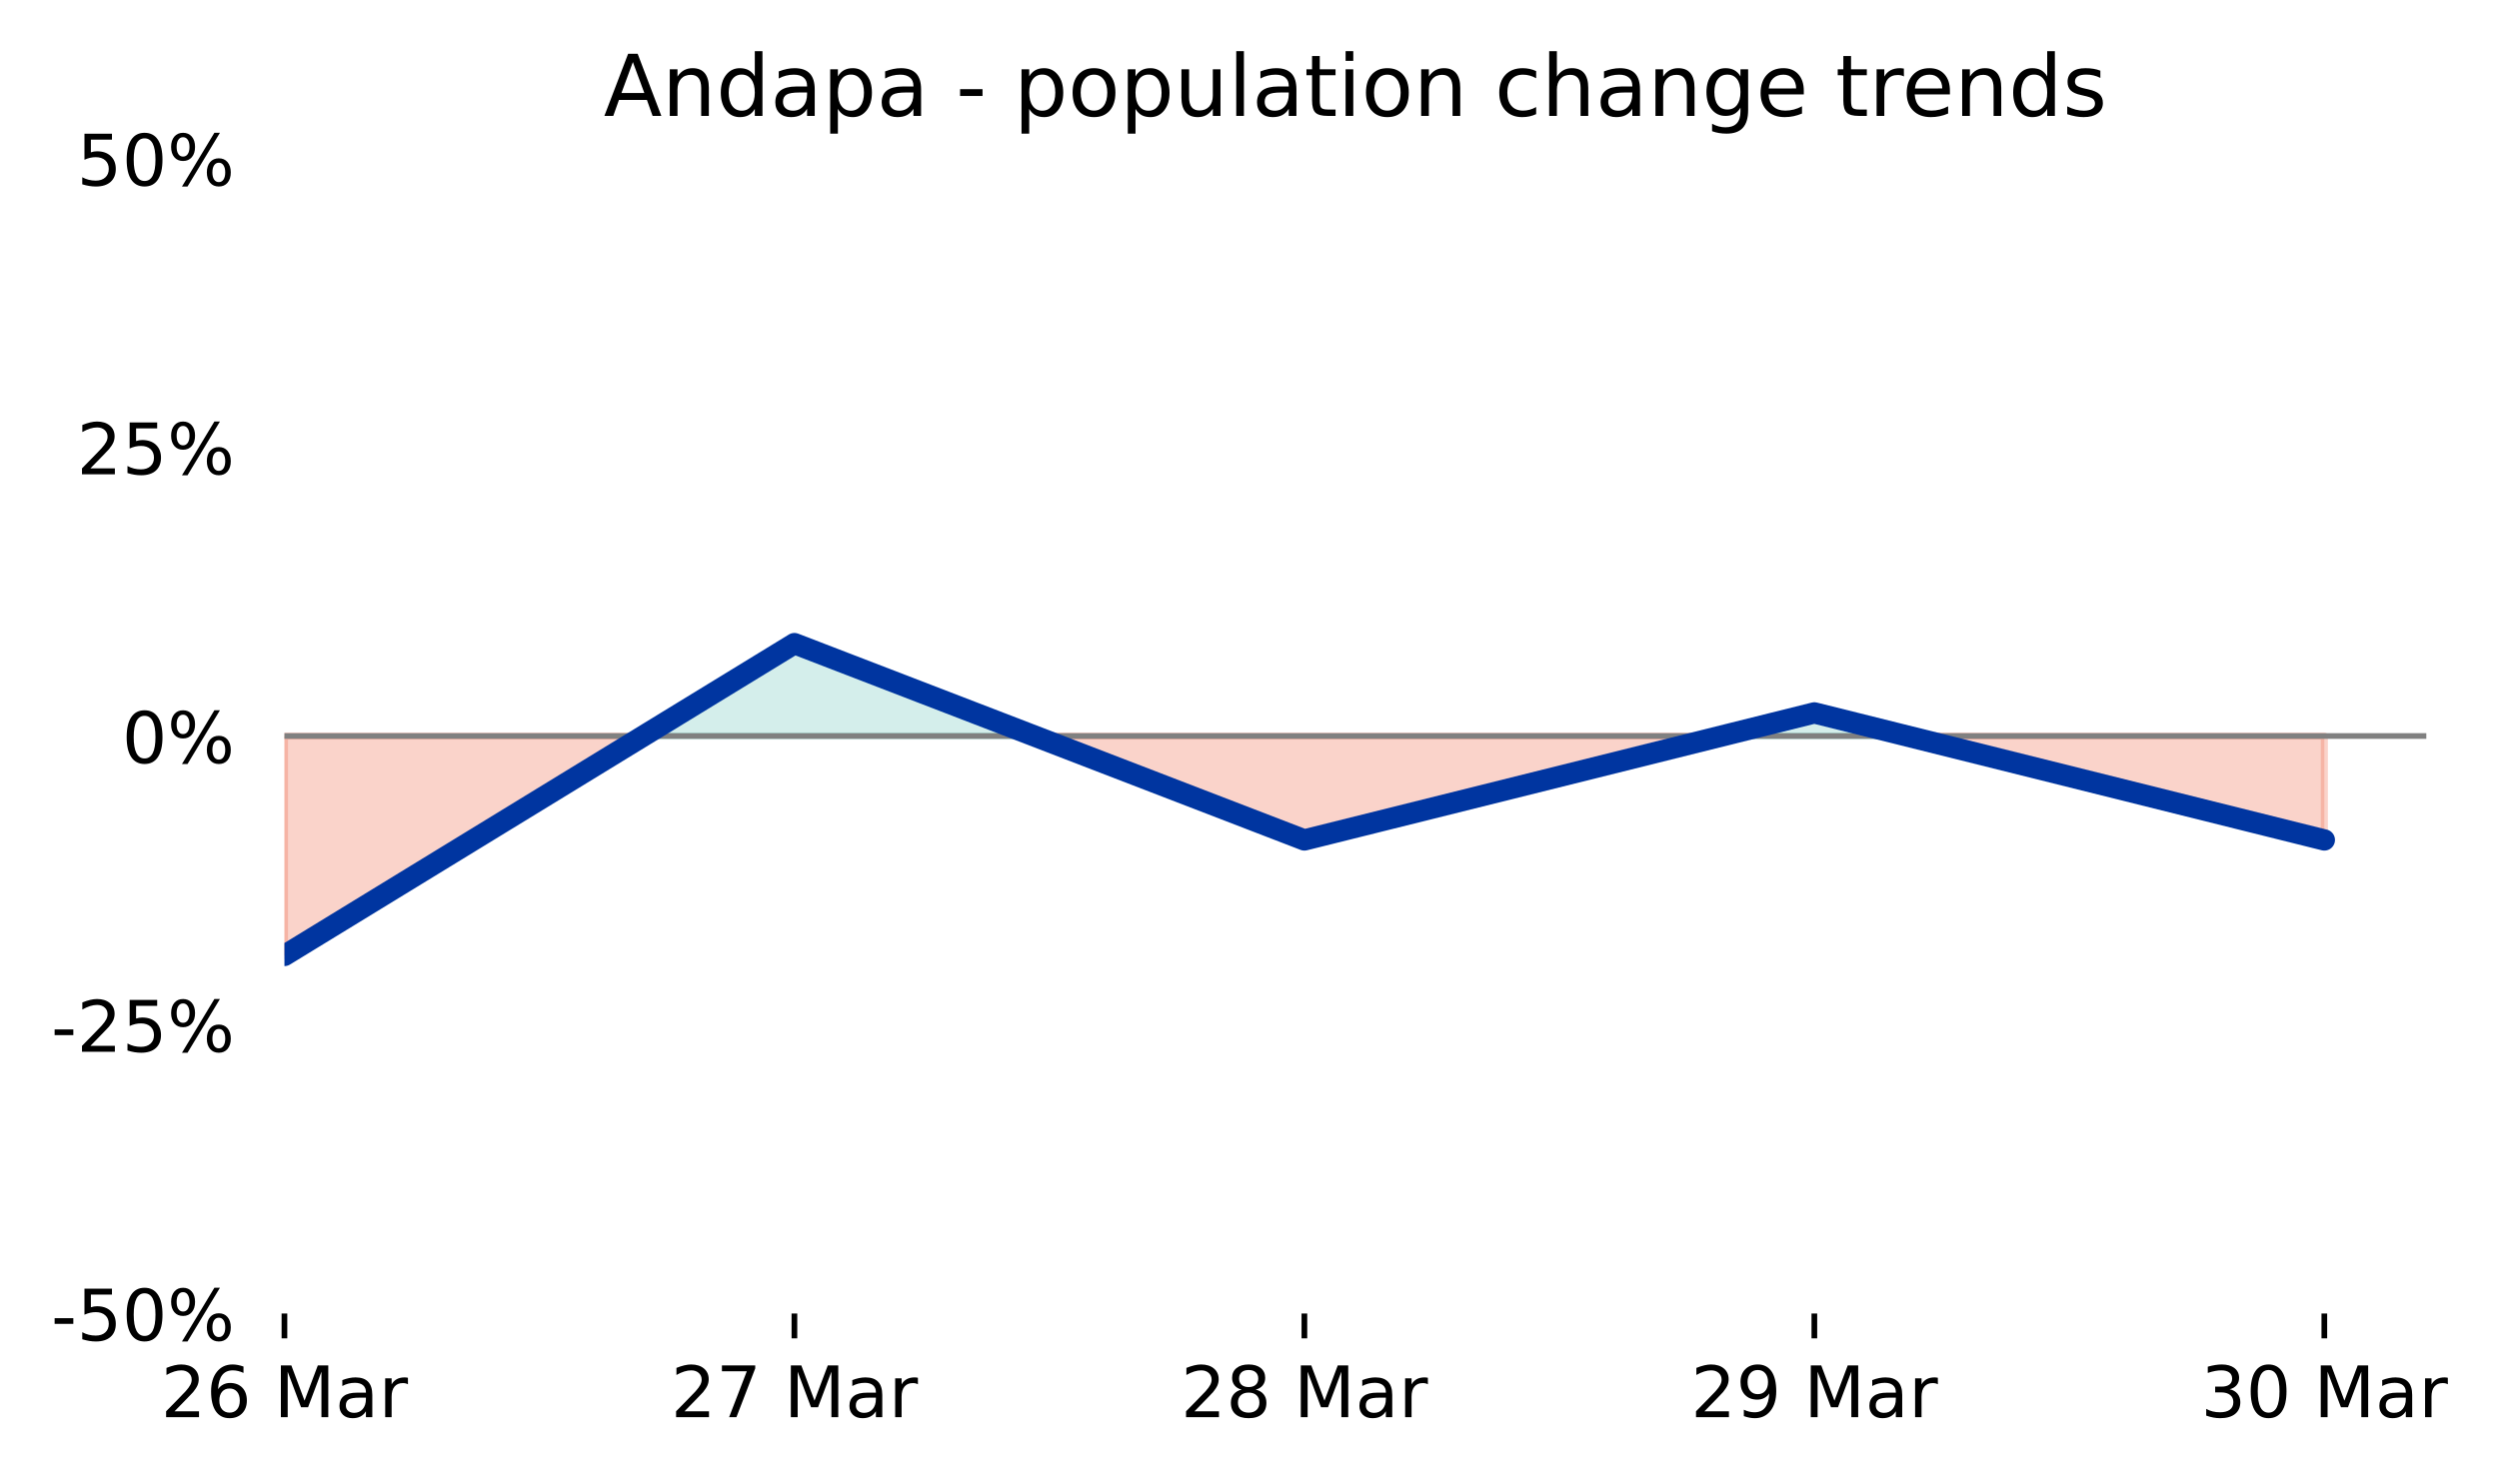
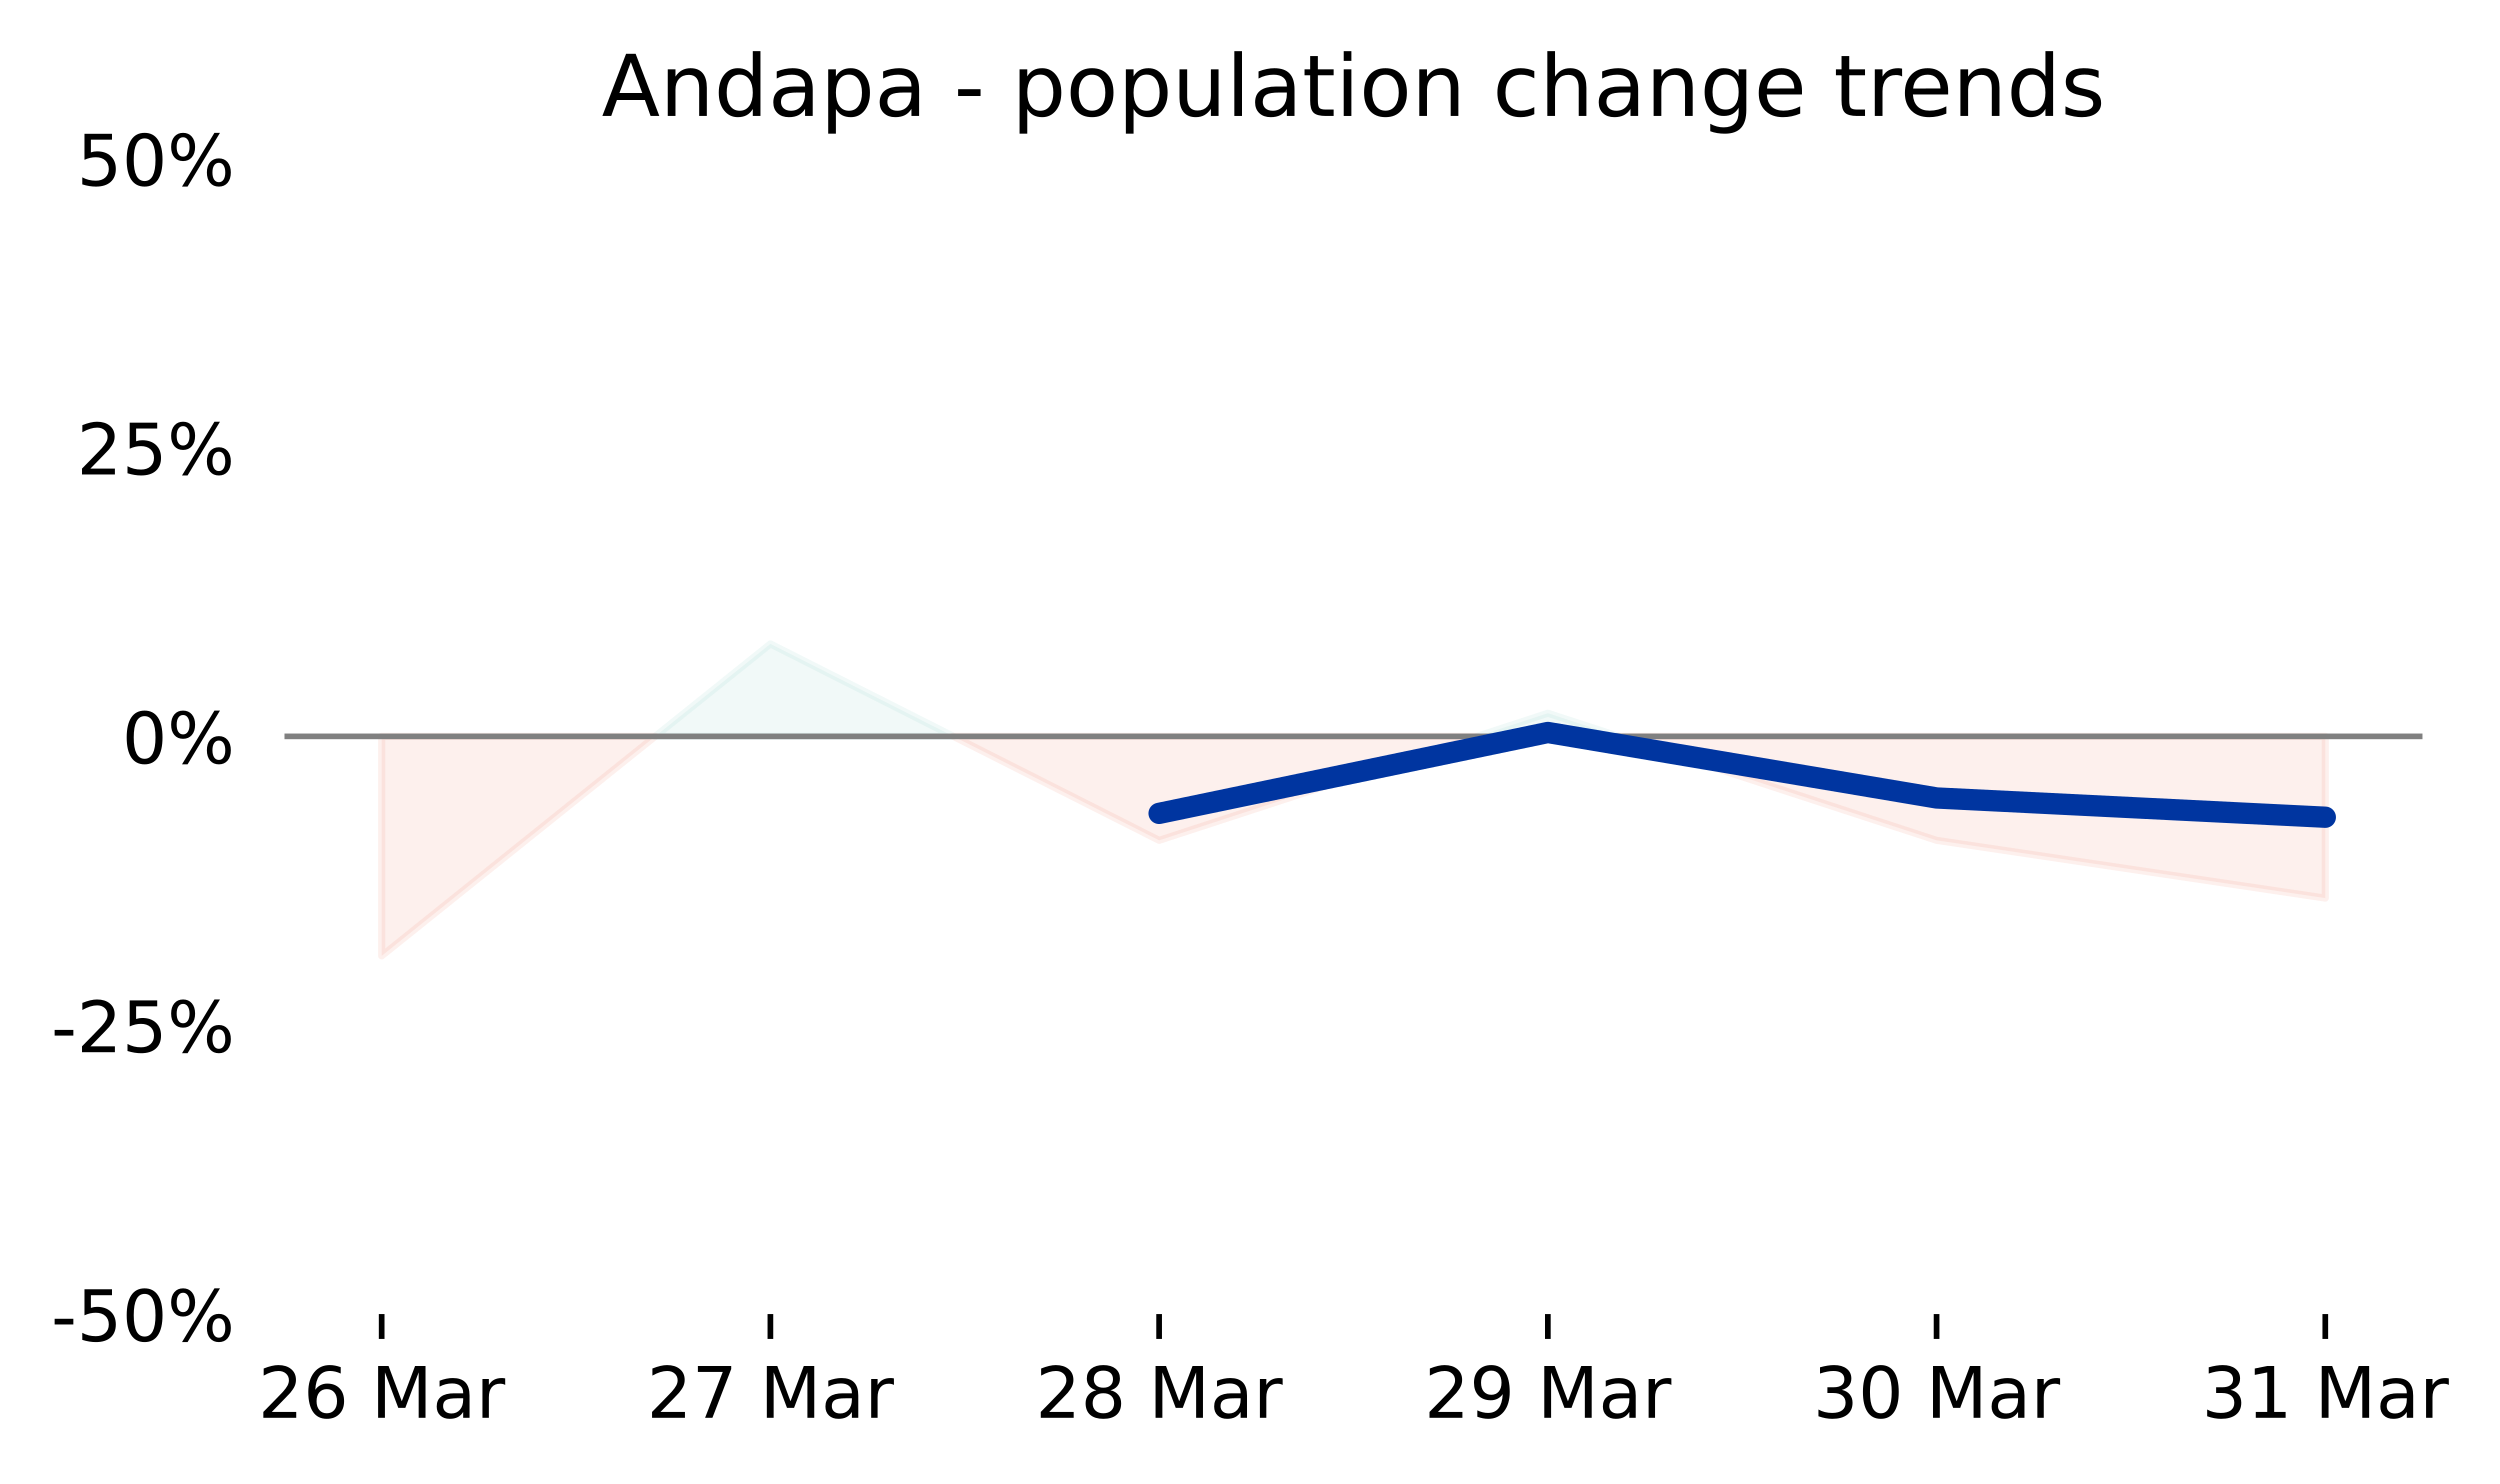
- <svg xmlns="http://www.w3.org/2000/svg" xmlns:xlink="http://www.w3.org/1999/xlink" width="351.73pt" height="208.8pt" viewBox="0 0 351.73 208.8" version="1.1">
+ <svg xmlns="http://www.w3.org/2000/svg" xmlns:xlink="http://www.w3.org/1999/xlink" width="351.806pt" height="208.8pt" viewBox="0 0 351.806 208.8" version="1.1">
  <defs>
    <style type="text/css">*{stroke-linejoin: round; stroke-linecap: butt}</style>
  </defs>
  <g id="figure_1">
    <g id="patch_1">
-       <path d="M 0 208.8  L 351.73 208.8  L 351.73 0  L 0 0  L 0 208.8  z " style="fill: none" />
+       <path d="M 0 208.8  L 351.806 208.8  L 351.806 0  L 0 0  L 0 208.8  z " style="fill: none" />
    </g>
    <g id="axes_1">
      <g id="patch_2">
-         <path d="M 40.034 184.922  L 341.501 184.922  L 341.501 22.318  L 40.034 22.318  L 40.034 184.922  z " style="fill: none; opacity: 0" />
+         <path d="M 40.034 184.922  L 340.897 184.922  L 340.897 22.318  L 40.034 22.318  L 40.034 184.922  z " style="fill: none; opacity: 0" />
      </g>
      <g id="PolyCollection_1">
-         <path d="M 90.545 103.62  L 111.812 90.612  L 145.59 103.62  L 111.812 103.62  z " clip-path="url(#paa40f24dec)" style="fill: #6ec5bc; fill-opacity: 0.3; stroke: #6ec5bc; stroke-opacity: 0.3" />
-         <path d="M 242.317 103.62  L 255.367 100.368  L 268.418 103.62  L 255.367 103.62  z " clip-path="url(#paa40f24dec)" style="fill: #6ec5bc; fill-opacity: 0.3; stroke: #6ec5bc; stroke-opacity: 0.3" />
+         <path d="M 92.204 103.62  L 108.412 90.612  L 134.154 103.62  L 108.412 103.62  z " clip-path="url(#pa5a119b4c5)" style="fill: #6ec5bc; fill-opacity: 0.1; stroke: #6ec5bc; stroke-opacity: 0.1" />
+         <path d="M 207.871 103.62  L 217.817 100.368  L 227.762 103.62  L 217.817 103.62  z " clip-path="url(#pa5a119b4c5)" style="fill: #6ec5bc; fill-opacity: 0.1; stroke: #6ec5bc; stroke-opacity: 0.1" />
      </g>
      <g id="PolyCollection_2">
-         <path d="M 40.034 134.515  L 40.034 134.515  L 90.545 103.62  L 40.034 103.62  z " clip-path="url(#paa40f24dec)" style="fill: #ed6b4d; fill-opacity: 0.3; stroke: #ed6b4d; stroke-opacity: 0.3" />
-         <path d="M 145.59 103.62  L 183.59 118.254  L 242.317 103.62  L 183.59 103.62  z " clip-path="url(#paa40f24dec)" style="fill: #ed6b4d; fill-opacity: 0.3; stroke: #ed6b4d; stroke-opacity: 0.3" />
-         <path d="M 268.418 103.62  L 327.145 118.254  L 327.145 118.254  L 327.145 103.62  z " clip-path="url(#paa40f24dec)" style="fill: #ed6b4d; fill-opacity: 0.3; stroke: #ed6b4d; stroke-opacity: 0.3" />
+         <path d="M 53.71 134.515  L 53.71 134.515  L 92.204 103.62  L 53.71 103.62  z " clip-path="url(#pa5a119b4c5)" style="fill: #ed6b4d; fill-opacity: 0.1; stroke: #ed6b4d; stroke-opacity: 0.1" />
+         <path d="M 134.154 103.62  L 163.114 118.254  L 207.871 103.62  L 163.114 103.62  z " clip-path="url(#pa5a119b4c5)" style="fill: #ed6b4d; fill-opacity: 0.1; stroke: #ed6b4d; stroke-opacity: 0.1" />
+         <path d="M 227.762 103.62  L 272.519 118.254  L 327.221 126.385  L 327.221 126.385  L 327.221 103.62  L 272.519 103.62  z " clip-path="url(#pa5a119b4c5)" style="fill: #ed6b4d; fill-opacity: 0.1; stroke: #ed6b4d; stroke-opacity: 0.1" />
      </g>
      <g id="line2d_1">
-         <path d="M 40.034 103.62  L 341.501 103.62  " clip-path="url(#paa40f24dec)" style="fill: none; stroke: #808080; stroke-width: 0.8; stroke-linecap: square" />
+         <path d="M 40.034 103.62  L 340.897 103.62  " clip-path="url(#pa5a119b4c5)" style="fill: none; stroke: #808080; stroke-width: 0.8; stroke-linecap: square" />
      </g>
      <g id="matplotlib.axis_1">
        <g id="xtick_1">
          <g id="line2d_2">
            <defs>
-               <path id="me531777751" d="M 0 0  L 0 3.5  " style="stroke: #000000; stroke-width: 0.8" />
+               <path id="meeb5b91bf7" d="M 0 0  L 0 3.5  " style="stroke: #000000; stroke-width: 0.8" />
            </defs>
            <g>
-               <use xlink:href="#me531777751" x="40.034" y="184.922" style="stroke: #000000; stroke-width: 0.8" />
+               <use xlink:href="#meeb5b91bf7" x="53.71" y="184.922" style="stroke: #000000; stroke-width: 0.8" />
            </g>
          </g>
          <g id="text_1">
-             <g transform="translate(22.64922 199.5203) scale(0.1 -0.1)">
+             <g transform="translate(36.32478 199.5203) scale(0.1 -0.1)">
              <defs>
                <path id="DejaVuSans-32" d="M 1228 531  L 3431 531  L 3431 0  L 469 0  L 469 531  Q 828 903 1448 1529  Q 2069 2156 2228 2338  Q 2531 2678 2651 2914  Q 2772 3150 2772 3378  Q 2772 3750 2511 3984  Q 2250 4219 1831 4219  Q 1534 4219 1204 4116  Q 875 4013 500 3803  L 500 4441  Q 881 4594 1212 4672  Q 1544 4750 1819 4750  Q 2544 4750 2975 4387  Q 3406 4025 3406 3419  Q 3406 3131 3298 2873  Q 3191 2616 2906 2266  Q 2828 2175 2409 1742  Q 1991 1309 1228 531  z " transform="scale(0.015625)" />
                <path id="DejaVuSans-36" d="M 2113 2584  Q 1688 2584 1439 2293  Q 1191 2003 1191 1497  Q 1191 994 1439 701  Q 1688 409 2113 409  Q 2538 409 2786 701  Q 3034 994 3034 1497  Q 3034 2003 2786 2293  Q 2538 2584 2113 2584  z M 3366 4563  L 3366 3988  Q 3128 4100 2886 4159  Q 2644 4219 2406 4219  Q 1781 4219 1451 3797  Q 1122 3375 1075 2522  Q 1259 2794 1537 2939  Q 1816 3084 2150 3084  Q 2853 3084 3261 2657  Q 3669 2231 3669 1497  Q 3669 778 3244 343  Q 2819 -91 2113 -91  Q 1303 -91 875 529  Q 447 1150 447 2328  Q 447 3434 972 4092  Q 1497 4750 2381 4750  Q 2619 4750 2861 4703  Q 3103 4656 3366 4563  z " transform="scale(0.015625)" />
                <path id="DejaVuSans-20" transform="scale(0.015625)" />
                <path id="DejaVuSans-4d" d="M 628 4666  L 1569 4666  L 2759 1491  L 3956 4666  L 4897 4666  L 4897 0  L 4281 0  L 4281 4097  L 3078 897  L 2444 897  L 1241 4097  L 1241 0  L 628 0  L 628 4666  z " transform="scale(0.015625)" />
                <path id="DejaVuSans-61" d="M 2194 1759  Q 1497 1759 1228 1600  Q 959 1441 959 1056  Q 959 750 1161 570  Q 1363 391 1709 391  Q 2188 391 2477 730  Q 2766 1069 2766 1631  L 2766 1759  L 2194 1759  z M 3341 1997  L 3341 0  L 2766 0  L 2766 531  Q 2569 213 2275 61  Q 1981 -91 1556 -91  Q 1019 -91 701 211  Q 384 513 384 1019  Q 384 1609 779 1909  Q 1175 2209 1959 2209  L 2766 2209  L 2766 2266  Q 2766 2663 2505 2880  Q 2244 3097 1772 3097  Q 1472 3097 1187 3025  Q 903 2953 641 2809  L 641 3341  Q 956 3463 1253 3523  Q 1550 3584 1831 3584  Q 2591 3584 2966 3190  Q 3341 2797 3341 1997  z " transform="scale(0.015625)" />
                <path id="DejaVuSans-72" d="M 2631 2963  Q 2534 3019 2420 3045  Q 2306 3072 2169 3072  Q 1681 3072 1420 2755  Q 1159 2438 1159 1844  L 1159 0  L 581 0  L 581 3500  L 1159 3500  L 1159 2956  Q 1341 3275 1631 3429  Q 1922 3584 2338 3584  Q 2397 3584 2469 3576  Q 2541 3569 2628 3553  L 2631 2963  z " transform="scale(0.015625)" />
              </defs>
              <use xlink:href="#DejaVuSans-32" />
              <use xlink:href="#DejaVuSans-36" x="63.623" />
              <use xlink:href="#DejaVuSans-20" x="127.246" />
              <use xlink:href="#DejaVuSans-4d" x="159.033" />
              <use xlink:href="#DejaVuSans-61" x="245.312" />
              <use xlink:href="#DejaVuSans-72" x="306.592" />
            </g>
          </g>
        </g>
        <g id="xtick_2">
          <g id="line2d_3">
            <g>
-               <use xlink:href="#me531777751" x="111.812" y="184.922" style="stroke: #000000; stroke-width: 0.8" />
+               <use xlink:href="#meeb5b91bf7" x="108.412" y="184.922" style="stroke: #000000; stroke-width: 0.8" />
            </g>
          </g>
          <g id="text_2">
-             <g transform="translate(94.42688 199.5203) scale(0.1 -0.1)">
+             <g transform="translate(91.02701 199.5203) scale(0.1 -0.1)">
              <defs>
                <path id="DejaVuSans-37" d="M 525 4666  L 3525 4666  L 3525 4397  L 1831 0  L 1172 0  L 2766 4134  L 525 4134  L 525 4666  z " transform="scale(0.015625)" />
              </defs>
              <use xlink:href="#DejaVuSans-32" />
              <use xlink:href="#DejaVuSans-37" x="63.623" />
              <use xlink:href="#DejaVuSans-20" x="127.246" />
              <use xlink:href="#DejaVuSans-4d" x="159.033" />
              <use xlink:href="#DejaVuSans-61" x="245.312" />
              <use xlink:href="#DejaVuSans-72" x="306.592" />
            </g>
          </g>
        </g>
        <g id="xtick_3">
          <g id="line2d_4">
            <g>
-               <use xlink:href="#me531777751" x="183.59" y="184.922" style="stroke: #000000; stroke-width: 0.8" />
+               <use xlink:href="#meeb5b91bf7" x="163.114" y="184.922" style="stroke: #000000; stroke-width: 0.8" />
            </g>
          </g>
          <g id="text_3">
-             <g transform="translate(166.2045 199.5203) scale(0.1 -0.1)">
+             <g transform="translate(145.7292 199.5203) scale(0.1 -0.1)">
              <defs>
                <path id="DejaVuSans-38" d="M 2034 2216  Q 1584 2216 1326 1975  Q 1069 1734 1069 1313  Q 1069 891 1326 650  Q 1584 409 2034 409  Q 2484 409 2743 651  Q 3003 894 3003 1313  Q 3003 1734 2745 1975  Q 2488 2216 2034 2216  z M 1403 2484  Q 997 2584 770 2862  Q 544 3141 544 3541  Q 544 4100 942 4425  Q 1341 4750 2034 4750  Q 2731 4750 3128 4425  Q 3525 4100 3525 3541  Q 3525 3141 3298 2862  Q 3072 2584 2669 2484  Q 3125 2378 3379 2068  Q 3634 1759 3634 1313  Q 3634 634 3220 271  Q 2806 -91 2034 -91  Q 1263 -91 848 271  Q 434 634 434 1313  Q 434 1759 690 2068  Q 947 2378 1403 2484  z M 1172 3481  Q 1172 3119 1398 2916  Q 1625 2713 2034 2713  Q 2441 2713 2670 2916  Q 2900 3119 2900 3481  Q 2900 3844 2670 4047  Q 2441 4250 2034 4250  Q 1625 4250 1398 4047  Q 1172 3844 1172 3481  z " transform="scale(0.015625)" />
              </defs>
              <use xlink:href="#DejaVuSans-32" />
              <use xlink:href="#DejaVuSans-38" x="63.623" />
              <use xlink:href="#DejaVuSans-20" x="127.246" />
              <use xlink:href="#DejaVuSans-4d" x="159.033" />
              <use xlink:href="#DejaVuSans-61" x="245.312" />
              <use xlink:href="#DejaVuSans-72" x="306.592" />
            </g>
          </g>
        </g>
        <g id="xtick_4">
          <g id="line2d_5">
            <g>
-               <use xlink:href="#me531777751" x="255.367" y="184.922" style="stroke: #000000; stroke-width: 0.8" />
+               <use xlink:href="#meeb5b91bf7" x="217.817" y="184.922" style="stroke: #000000; stroke-width: 0.8" />
            </g>
          </g>
          <g id="text_4">
-             <g transform="translate(237.9822 199.5203) scale(0.1 -0.1)">
+             <g transform="translate(200.4315 199.5203) scale(0.1 -0.1)">
              <defs>
                <path id="DejaVuSans-39" d="M 703 97  L 703 672  Q 941 559 1184 500  Q 1428 441 1663 441  Q 2288 441 2617 861  Q 2947 1281 2994 2138  Q 2813 1869 2534 1725  Q 2256 1581 1919 1581  Q 1219 1581 811 2004  Q 403 2428 403 3163  Q 403 3881 828 4315  Q 1253 4750 1959 4750  Q 2769 4750 3195 4129  Q 3622 3509 3622 2328  Q 3622 1225 3098 567  Q 2575 -91 1691 -91  Q 1453 -91 1209 -44  Q 966 3 703 97  z M 1959 2075  Q 2384 2075 2632 2365  Q 2881 2656 2881 3163  Q 2881 3666 2632 3958  Q 2384 4250 1959 4250  Q 1534 4250 1286 3958  Q 1038 3666 1038 3163  Q 1038 2656 1286 2365  Q 1534 2075 1959 2075  z " transform="scale(0.015625)" />
              </defs>
              <use xlink:href="#DejaVuSans-32" />
              <use xlink:href="#DejaVuSans-39" x="63.623" />
              <use xlink:href="#DejaVuSans-20" x="127.246" />
              <use xlink:href="#DejaVuSans-4d" x="159.033" />
              <use xlink:href="#DejaVuSans-61" x="245.312" />
              <use xlink:href="#DejaVuSans-72" x="306.592" />
            </g>
          </g>
        </g>
        <g id="xtick_5">
          <g id="line2d_6">
            <g>
-               <use xlink:href="#me531777751" x="327.145" y="184.922" style="stroke: #000000; stroke-width: 0.8" />
+               <use xlink:href="#meeb5b91bf7" x="272.519" y="184.922" style="stroke: #000000; stroke-width: 0.8" />
            </g>
          </g>
          <g id="text_5">
-             <g transform="translate(309.7599 199.5203) scale(0.1 -0.1)">
+             <g transform="translate(255.1337 199.5203) scale(0.1 -0.1)">
              <defs>
                <path id="DejaVuSans-33" d="M 2597 2516  Q 3050 2419 3304 2112  Q 3559 1806 3559 1356  Q 3559 666 3084 287  Q 2609 -91 1734 -91  Q 1441 -91 1130 -33  Q 819 25 488 141  L 488 750  Q 750 597 1062 519  Q 1375 441 1716 441  Q 2309 441 2620 675  Q 2931 909 2931 1356  Q 2931 1769 2642 2001  Q 2353 2234 1838 2234  L 1294 2234  L 1294 2753  L 1863 2753  Q 2328 2753 2575 2939  Q 2822 3125 2822 3475  Q 2822 3834 2567 4026  Q 2313 4219 1838 4219  Q 1578 4219 1281 4162  Q 984 4106 628 3988  L 628 4550  Q 988 4650 1302 4700  Q 1616 4750 1894 4750  Q 2613 4750 3031 4423  Q 3450 4097 3450 3541  Q 3450 3153 3228 2886  Q 3006 2619 2597 2516  z " transform="scale(0.015625)" />
                <path id="DejaVuSans-30" d="M 2034 4250  Q 1547 4250 1301 3770  Q 1056 3291 1056 2328  Q 1056 1369 1301 889  Q 1547 409 2034 409  Q 2525 409 2770 889  Q 3016 1369 3016 2328  Q 3016 3291 2770 3770  Q 2525 4250 2034 4250  z M 2034 4750  Q 2819 4750 3233 4129  Q 3647 3509 3647 2328  Q 3647 1150 3233 529  Q 2819 -91 2034 -91  Q 1250 -91 836 529  Q 422 1150 422 2328  Q 422 3509 836 4129  Q 1250 4750 2034 4750  z " transform="scale(0.015625)" />
              </defs>
              <use xlink:href="#DejaVuSans-33" />
              <use xlink:href="#DejaVuSans-30" x="63.623" />
              <use xlink:href="#DejaVuSans-20" x="127.246" />
              <use xlink:href="#DejaVuSans-4d" x="159.033" />
              <use xlink:href="#DejaVuSans-61" x="245.312" />
              <use xlink:href="#DejaVuSans-72" x="306.592" />
            </g>
          </g>
        </g>
+         <g id="xtick_6">
+           <g id="line2d_7">
+             <g>
+               <use xlink:href="#meeb5b91bf7" x="327.221" y="184.922" style="stroke: #000000; stroke-width: 0.8" />
+             </g>
+           </g>
+           <g id="text_6">
+             <g transform="translate(309.8359 199.5203) scale(0.1 -0.1)">
+               <defs>
+                 <path id="DejaVuSans-31" d="M 794 531  L 1825 531  L 1825 4091  L 703 3866  L 703 4441  L 1819 4666  L 2450 4666  L 2450 531  L 3481 531  L 3481 0  L 794 0  L 794 531  z " transform="scale(0.015625)" />
+               </defs>
+               <use xlink:href="#DejaVuSans-33" />
+               <use xlink:href="#DejaVuSans-31" x="63.623" />
+               <use xlink:href="#DejaVuSans-20" x="127.246" />
+               <use xlink:href="#DejaVuSans-4d" x="159.033" />
+               <use xlink:href="#DejaVuSans-61" x="245.312" />
+               <use xlink:href="#DejaVuSans-72" x="306.592" />
+             </g>
+           </g>
+         </g>
      </g>
      <g id="matplotlib.axis_2">
        <g id="ytick_1">
-           <g id="text_6">
+           <g id="text_7">
            <g transform="translate(7.2 188.7211) scale(0.1 -0.1)">
              <defs>
                <path id="DejaVuSans-2d" d="M 313 2009  L 1997 2009  L 1997 1497  L 313 1497  L 313 2009  z " transform="scale(0.015625)" />
                <path id="DejaVuSans-35" d="M 691 4666  L 3169 4666  L 3169 4134  L 1269 4134  L 1269 2991  Q 1406 3038 1543 3061  Q 1681 3084 1819 3084  Q 2600 3084 3056 2656  Q 3513 2228 3513 1497  Q 3513 744 3044 326  Q 2575 -91 1722 -91  Q 1428 -91 1123 -41  Q 819 9 494 109  L 494 744  Q 775 591 1075 516  Q 1375 441 1709 441  Q 2250 441 2565 725  Q 2881 1009 2881 1497  Q 2881 1984 2565 2268  Q 2250 2553 1709 2553  Q 1456 2553 1204 2497  Q 953 2441 691 2322  L 691 4666  z " transform="scale(0.015625)" />
                <path id="DejaVuSans-25" d="M 4653 2053  Q 4381 2053 4226 1822  Q 4072 1591 4072 1178  Q 4072 772 4226 539  Q 4381 306 4653 306  Q 4919 306 5073 539  Q 5228 772 5228 1178  Q 5228 1588 5073 1820  Q 4919 2053 4653 2053  z M 4653 2450  Q 5147 2450 5437 2106  Q 5728 1763 5728 1178  Q 5728 594 5436 251  Q 5144 -91 4653 -91  Q 4153 -91 3862 251  Q 3572 594 3572 1178  Q 3572 1766 3864 2108  Q 4156 2450 4653 2450  z M 1428 4353  Q 1159 4353 1004 4120  Q 850 3888 850 3481  Q 850 3069 1003 2837  Q 1156 2606 1428 2606  Q 1700 2606 1854 2837  Q 2009 3069 2009 3481  Q 2009 3884 1853 4118  Q 1697 4353 1428 4353  z M 4250 4750  L 4750 4750  L 1831 -91  L 1331 -91  L 4250 4750  z M 1428 4750  Q 1922 4750 2215 4408  Q 2509 4066 2509 3481  Q 2509 2891 2217 2550  Q 1925 2209 1428 2209  Q 931 2209 642 2551  Q 353 2894 353 3481  Q 353 4063 643 4406  Q 934 4750 1428 4750  z " transform="scale(0.015625)" />
              </defs>
              <use xlink:href="#DejaVuSans-2d" />
              <use xlink:href="#DejaVuSans-35" x="36.084" />
              <use xlink:href="#DejaVuSans-30" x="99.707" />
              <use xlink:href="#DejaVuSans-25" x="163.33" />
            </g>
          </g>
        </g>
        <g id="ytick_2">
-           <g id="text_7">
+           <g id="text_8">
            <g transform="translate(7.2 148.0702) scale(0.1 -0.1)">
              <use xlink:href="#DejaVuSans-2d" />
              <use xlink:href="#DejaVuSans-32" x="36.084" />
              <use xlink:href="#DejaVuSans-35" x="99.707" />
              <use xlink:href="#DejaVuSans-25" x="163.33" />
            </g>
          </g>
        </g>
        <g id="ytick_3">
-           <g id="text_8">
+           <g id="text_9">
            <g transform="translate(17.17031 107.4192) scale(0.1 -0.1)">
              <use xlink:href="#DejaVuSans-30" />
              <use xlink:href="#DejaVuSans-25" x="63.623" />
            </g>
          </g>
        </g>
        <g id="ytick_4">
-           <g id="text_9">
+           <g id="text_10">
            <g transform="translate(10.80781 66.76828) scale(0.1 -0.1)">
              <use xlink:href="#DejaVuSans-32" />
              <use xlink:href="#DejaVuSans-35" x="63.623" />
              <use xlink:href="#DejaVuSans-25" x="127.246" />
            </g>
          </g>
        </g>
        <g id="ytick_5">
-           <g id="text_10">
+           <g id="text_11">
            <g transform="translate(10.80781 26.11734) scale(0.1 -0.1)">
              <use xlink:href="#DejaVuSans-35" />
              <use xlink:href="#DejaVuSans-30" x="63.623" />
              <use xlink:href="#DejaVuSans-25" x="127.246" />
            </g>
          </g>
        </g>
      </g>
-       <g id="line2d_7">
-         <path d="M 40.034 134.515  L 111.812 90.612  L 183.59 118.254  L 255.367 100.368  L 327.145 118.254  " clip-path="url(#paa40f24dec)" style="fill: none; stroke: #0035a0; stroke-width: 3; stroke-linecap: round" />
-       </g>
-       <g id="text_11">
-         <g transform="translate(84.9734 16.31812) scale(0.12 -0.12)">
+       <g id="line2d_8">
+         <path d="M 163.114 114.46  L 217.817 103.078  L 272.519 112.292  L 327.221 115.002  " clip-path="url(#pa5a119b4c5)" style="fill: none; stroke: #0035a0; stroke-width: 3; stroke-linecap: round" />
+       </g>
+       <g id="text_12">
+         <g transform="translate(84.67146 16.31812) scale(0.12 -0.12)">
          <defs>
            <path id="DejaVuSans-41" d="M 2188 4044  L 1331 1722  L 3047 1722  L 2188 4044  z M 1831 4666  L 2547 4666  L 4325 0  L 3669 0  L 3244 1197  L 1141 1197  L 716 0  L 50 0  L 1831 4666  z " transform="scale(0.015625)" />
            <path id="DejaVuSans-6e" d="M 3513 2113  L 3513 0  L 2938 0  L 2938 2094  Q 2938 2591 2744 2837  Q 2550 3084 2163 3084  Q 1697 3084 1428 2787  Q 1159 2491 1159 1978  L 1159 0  L 581 0  L 581 3500  L 1159 3500  L 1159 2956  Q 1366 3272 1645 3428  Q 1925 3584 2291 3584  Q 2894 3584 3203 3211  Q 3513 2838 3513 2113  z " transform="scale(0.015625)" />
            <path id="DejaVuSans-64" d="M 2906 2969  L 2906 4863  L 3481 4863  L 3481 0  L 2906 0  L 2906 525  Q 2725 213 2448 61  Q 2172 -91 1784 -91  Q 1150 -91 751 415  Q 353 922 353 1747  Q 353 2572 751 3078  Q 1150 3584 1784 3584  Q 2172 3584 2448 3432  Q 2725 3281 2906 2969  z M 947 1747  Q 947 1113 1208 752  Q 1469 391 1925 391  Q 2381 391 2643 752  Q 2906 1113 2906 1747  Q 2906 2381 2643 2742  Q 2381 3103 1925 3103  Q 1469 3103 1208 2742  Q 947 2381 947 1747  z " transform="scale(0.015625)" />
            <path id="DejaVuSans-70" d="M 1159 525  L 1159 -1331  L 581 -1331  L 581 3500  L 1159 3500  L 1159 2969  Q 1341 3281 1617 3432  Q 1894 3584 2278 3584  Q 2916 3584 3314 3078  Q 3713 2572 3713 1747  Q 3713 922 3314 415  Q 2916 -91 2278 -91  Q 1894 -91 1617 61  Q 1341 213 1159 525  z M 3116 1747  Q 3116 2381 2855 2742  Q 2594 3103 2138 3103  Q 1681 3103 1420 2742  Q 1159 2381 1159 1747  Q 1159 1113 1420 752  Q 1681 391 2138 391  Q 2594 391 2855 752  Q 3116 1113 3116 1747  z " transform="scale(0.015625)" />
            <path id="DejaVuSans-6f" d="M 1959 3097  Q 1497 3097 1228 2736  Q 959 2375 959 1747  Q 959 1119 1226 758  Q 1494 397 1959 397  Q 2419 397 2687 759  Q 2956 1122 2956 1747  Q 2956 2369 2687 2733  Q 2419 3097 1959 3097  z M 1959 3584  Q 2709 3584 3137 3096  Q 3566 2609 3566 1747  Q 3566 888 3137 398  Q 2709 -91 1959 -91  Q 1206 -91 779 398  Q 353 888 353 1747  Q 353 2609 779 3096  Q 1206 3584 1959 3584  z " transform="scale(0.015625)" />
            <path id="DejaVuSans-75" d="M 544 1381  L 544 3500  L 1119 3500  L 1119 1403  Q 1119 906 1312 657  Q 1506 409 1894 409  Q 2359 409 2629 706  Q 2900 1003 2900 1516  L 2900 3500  L 3475 3500  L 3475 0  L 2900 0  L 2900 538  Q 2691 219 2414 64  Q 2138 -91 1772 -91  Q 1169 -91 856 284  Q 544 659 544 1381  z M 1991 3584  L 1991 3584  z " transform="scale(0.015625)" />
            <path id="DejaVuSans-6c" d="M 603 4863  L 1178 4863  L 1178 0  L 603 0  L 603 4863  z " transform="scale(0.015625)" />
            <path id="DejaVuSans-74" d="M 1172 4494  L 1172 3500  L 2356 3500  L 2356 3053  L 1172 3053  L 1172 1153  Q 1172 725 1289 603  Q 1406 481 1766 481  L 2356 481  L 2356 0  L 1766 0  Q 1100 0 847 248  Q 594 497 594 1153  L 594 3053  L 172 3053  L 172 3500  L 594 3500  L 594 4494  L 1172 4494  z " transform="scale(0.015625)" />
            <path id="DejaVuSans-69" d="M 603 3500  L 1178 3500  L 1178 0  L 603 0  L 603 3500  z M 603 4863  L 1178 4863  L 1178 4134  L 603 4134  L 603 4863  z " transform="scale(0.015625)" />
            <path id="DejaVuSans-63" d="M 3122 3366  L 3122 2828  Q 2878 2963 2633 3030  Q 2388 3097 2138 3097  Q 1578 3097 1268 2742  Q 959 2388 959 1747  Q 959 1106 1268 751  Q 1578 397 2138 397  Q 2388 397 2633 464  Q 2878 531 3122 666  L 3122 134  Q 2881 22 2623 -34  Q 2366 -91 2075 -91  Q 1284 -91 818 406  Q 353 903 353 1747  Q 353 2603 823 3093  Q 1294 3584 2113 3584  Q 2378 3584 2631 3529  Q 2884 3475 3122 3366  z " transform="scale(0.015625)" />
            <path id="DejaVuSans-68" d="M 3513 2113  L 3513 0  L 2938 0  L 2938 2094  Q 2938 2591 2744 2837  Q 2550 3084 2163 3084  Q 1697 3084 1428 2787  Q 1159 2491 1159 1978  L 1159 0  L 581 0  L 581 4863  L 1159 4863  L 1159 2956  Q 1366 3272 1645 3428  Q 1925 3584 2291 3584  Q 2894 3584 3203 3211  Q 3513 2838 3513 2113  z " transform="scale(0.015625)" />
            <path id="DejaVuSans-67" d="M 2906 1791  Q 2906 2416 2648 2759  Q 2391 3103 1925 3103  Q 1463 3103 1205 2759  Q 947 2416 947 1791  Q 947 1169 1205 825  Q 1463 481 1925 481  Q 2391 481 2648 825  Q 2906 1169 2906 1791  z M 3481 434  Q 3481 -459 3084 -895  Q 2688 -1331 1869 -1331  Q 1566 -1331 1297 -1286  Q 1028 -1241 775 -1147  L 775 -588  Q 1028 -725 1275 -790  Q 1522 -856 1778 -856  Q 2344 -856 2625 -561  Q 2906 -266 2906 331  L 2906 616  Q 2728 306 2450 153  Q 2172 0 1784 0  Q 1141 0 747 490  Q 353 981 353 1791  Q 353 2603 747 3093  Q 1141 3584 1784 3584  Q 2172 3584 2450 3431  Q 2728 3278 2906 2969  L 2906 3500  L 3481 3500  L 3481 434  z " transform="scale(0.015625)" />
            <path id="DejaVuSans-65" d="M 3597 1894  L 3597 1613  L 953 1613  Q 991 1019 1311 708  Q 1631 397 2203 397  Q 2534 397 2845 478  Q 3156 559 3463 722  L 3463 178  Q 3153 47 2828 -22  Q 2503 -91 2169 -91  Q 1331 -91 842 396  Q 353 884 353 1716  Q 353 2575 817 3079  Q 1281 3584 2069 3584  Q 2775 3584 3186 3129  Q 3597 2675 3597 1894  z M 3022 2063  Q 3016 2534 2758 2815  Q 2500 3097 2075 3097  Q 1594 3097 1305 2825  Q 1016 2553 972 2059  L 3022 2063  z " transform="scale(0.015625)" />
            <path id="DejaVuSans-73" d="M 2834 3397  L 2834 2853  Q 2591 2978 2328 3040  Q 2066 3103 1784 3103  Q 1356 3103 1142 2972  Q 928 2841 928 2578  Q 928 2378 1081 2264  Q 1234 2150 1697 2047  L 1894 2003  Q 2506 1872 2764 1633  Q 3022 1394 3022 966  Q 3022 478 2636 193  Q 2250 -91 1575 -91  Q 1294 -91 989 -36  Q 684 19 347 128  L 347 722  Q 666 556 975 473  Q 1284 391 1588 391  Q 1994 391 2212 530  Q 2431 669 2431 922  Q 2431 1156 2273 1281  Q 2116 1406 1581 1522  L 1381 1569  Q 847 1681 609 1914  Q 372 2147 372 2553  Q 372 3047 722 3315  Q 1072 3584 1716 3584  Q 2034 3584 2315 3537  Q 2597 3491 2834 3397  z " transform="scale(0.015625)" />
          </defs>
          <use xlink:href="#DejaVuSans-41" />
          <use xlink:href="#DejaVuSans-6e" x="68.408" />
          <use xlink:href="#DejaVuSans-64" x="131.787" />
          <use xlink:href="#DejaVuSans-61" x="195.264" />
          <use xlink:href="#DejaVuSans-70" x="256.543" />
          <use xlink:href="#DejaVuSans-61" x="320.02" />
          <use xlink:href="#DejaVuSans-20" x="381.299" />
          <use xlink:href="#DejaVuSans-2d" x="413.086" />
          <use xlink:href="#DejaVuSans-20" x="449.17" />
          <use xlink:href="#DejaVuSans-70" x="480.957" />
          <use xlink:href="#DejaVuSans-6f" x="544.434" />
          <use xlink:href="#DejaVuSans-70" x="605.615" />
          <use xlink:href="#DejaVuSans-75" x="669.092" />
          <use xlink:href="#DejaVuSans-6c" x="732.471" />
          <use xlink:href="#DejaVuSans-61" x="760.254" />
          <use xlink:href="#DejaVuSans-74" x="821.533" />
          <use xlink:href="#DejaVuSans-69" x="860.742" />
          <use xlink:href="#DejaVuSans-6f" x="888.525" />
          <use xlink:href="#DejaVuSans-6e" x="949.707" />
          <use xlink:href="#DejaVuSans-20" x="1013.086" />
          <use xlink:href="#DejaVuSans-63" x="1044.873" />
          <use xlink:href="#DejaVuSans-68" x="1099.854" />
          <use xlink:href="#DejaVuSans-61" x="1163.232" />
          <use xlink:href="#DejaVuSans-6e" x="1224.512" />
          <use xlink:href="#DejaVuSans-67" x="1287.891" />
          <use xlink:href="#DejaVuSans-65" x="1351.367" />
          <use xlink:href="#DejaVuSans-20" x="1412.891" />
          <use xlink:href="#DejaVuSans-74" x="1444.678" />
          <use xlink:href="#DejaVuSans-72" x="1483.887" />
          <use xlink:href="#DejaVuSans-65" x="1522.75" />
          <use xlink:href="#DejaVuSans-6e" x="1584.273" />
          <use xlink:href="#DejaVuSans-64" x="1647.652" />
          <use xlink:href="#DejaVuSans-73" x="1711.129" />
        </g>
      </g>
    </g>
  </g>
  <defs>
-     <clipPath id="paa40f24dec">
-       <rect x="40.034" y="22.318" width="301.466" height="162.604" />
+     <clipPath id="pa5a119b4c5">
+       <rect x="40.034" y="22.318" width="300.862" height="162.604" />
    </clipPath>
  </defs>
</svg>
